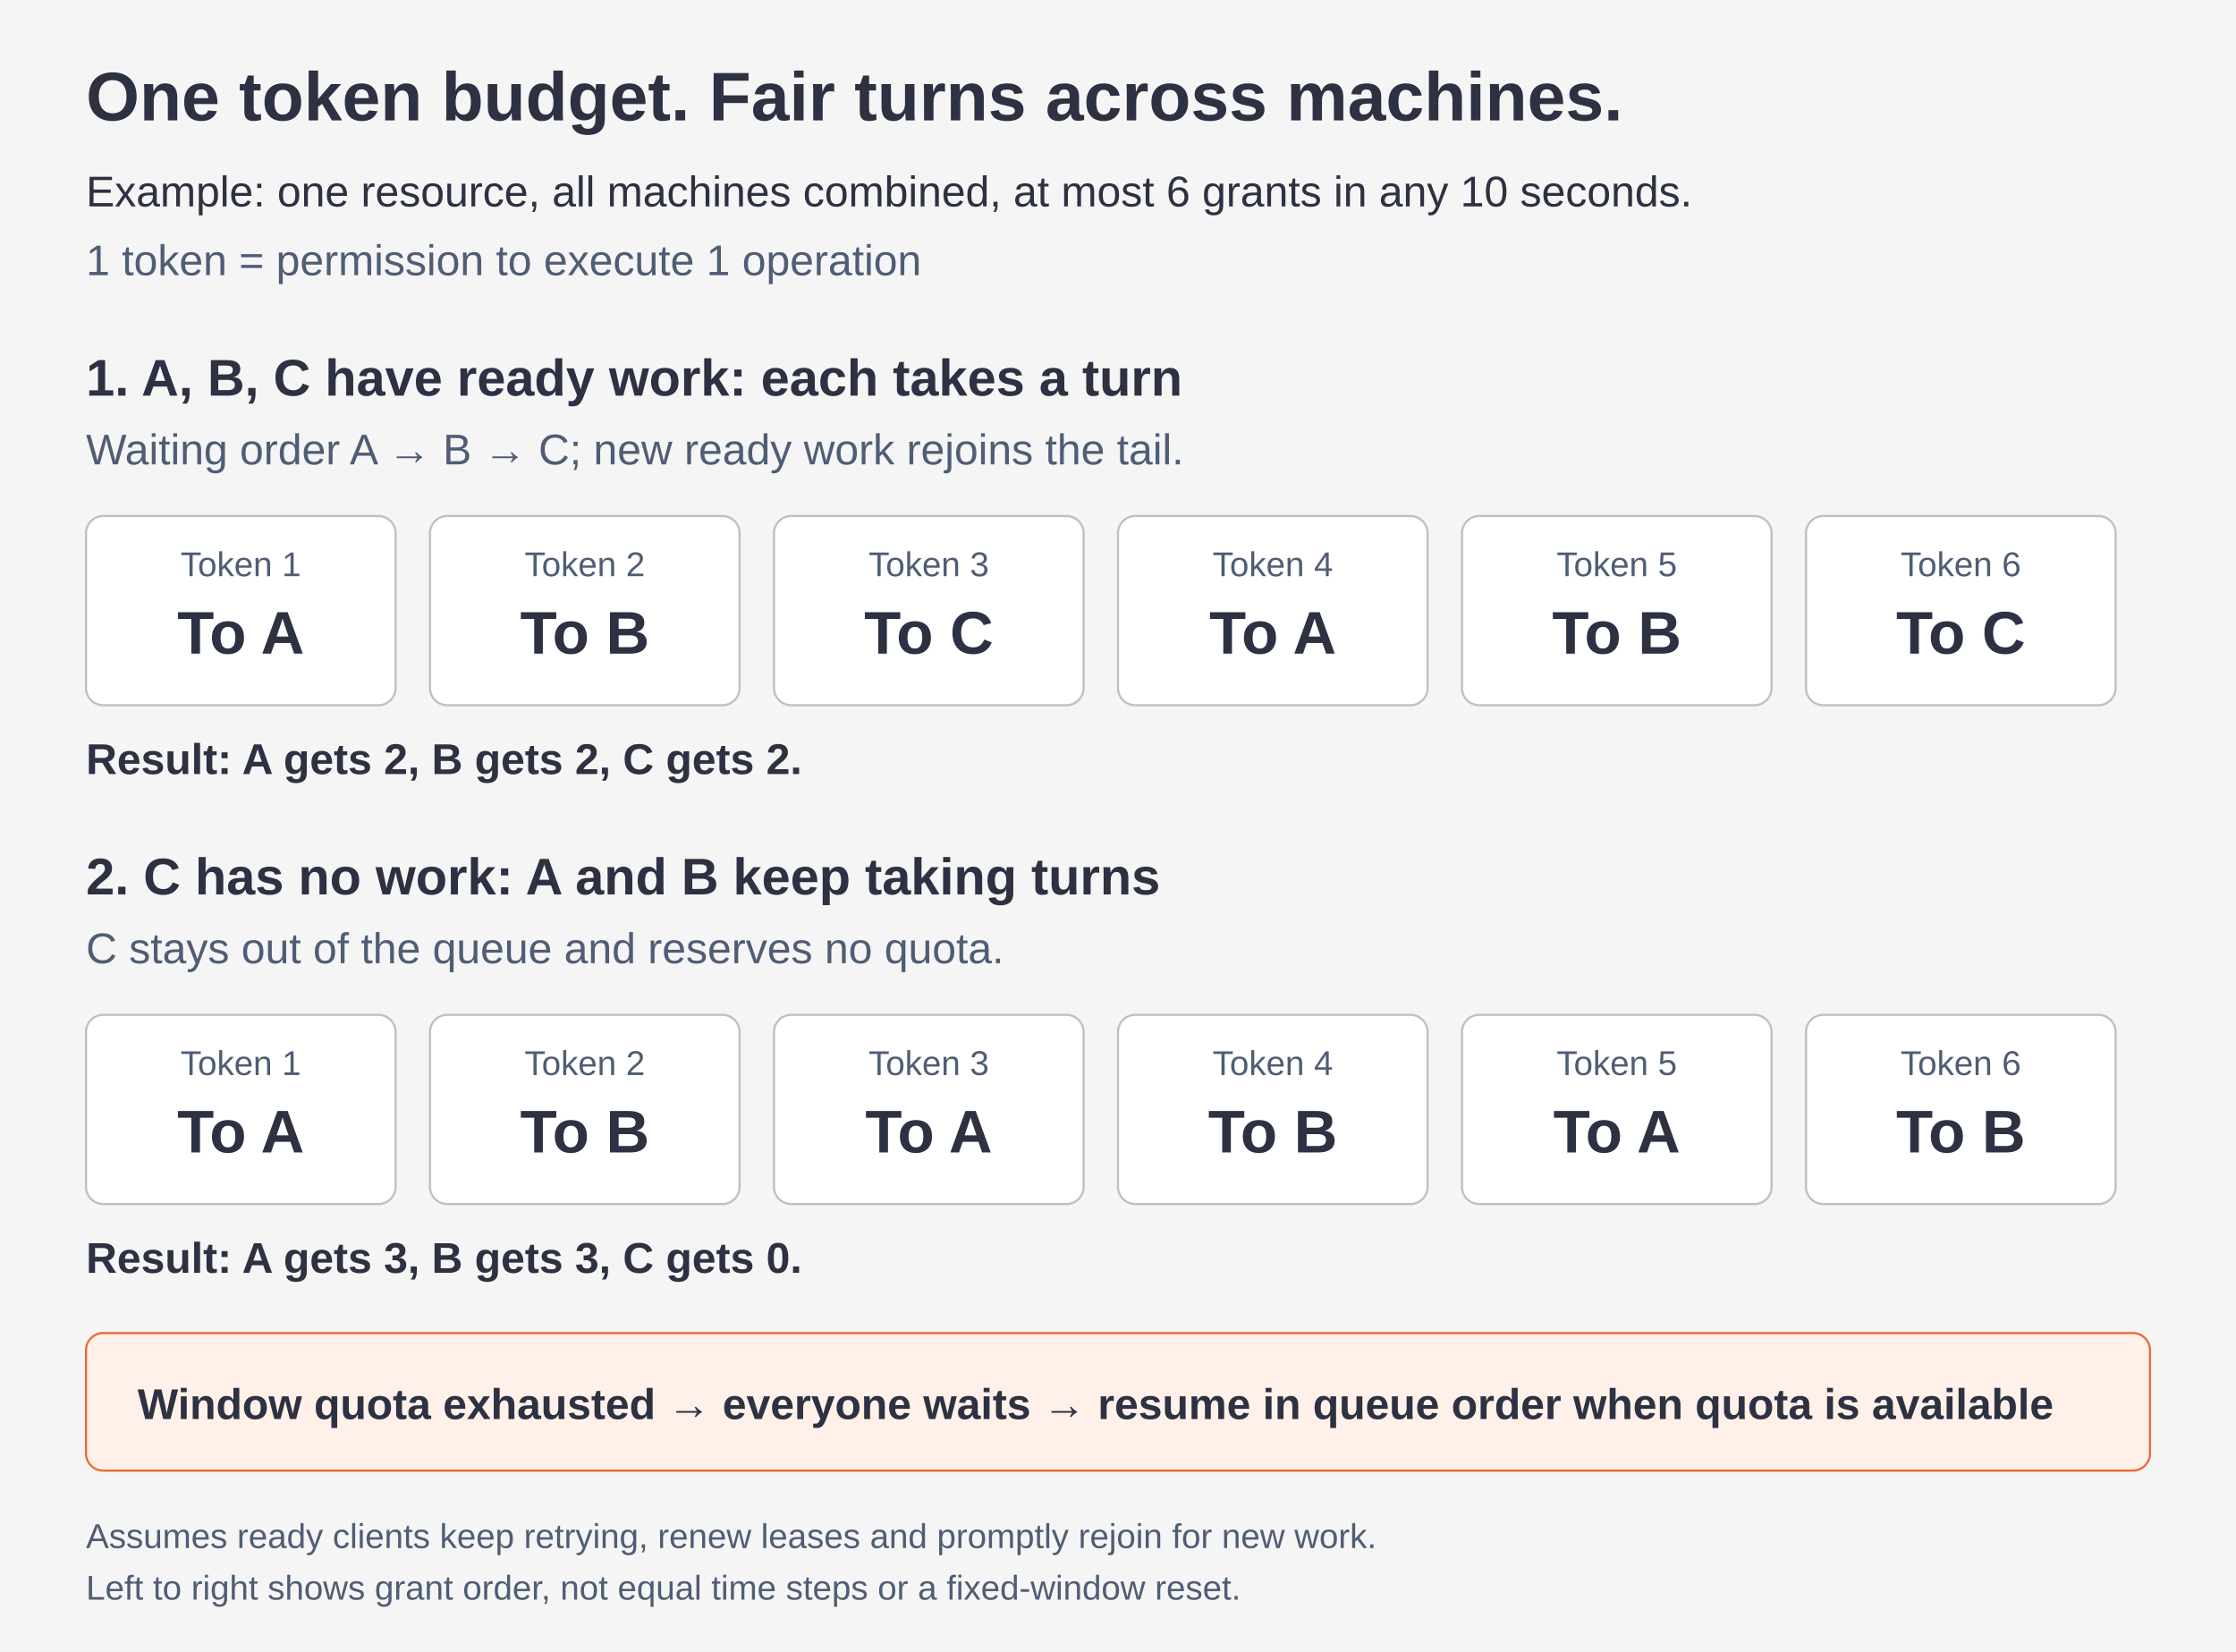
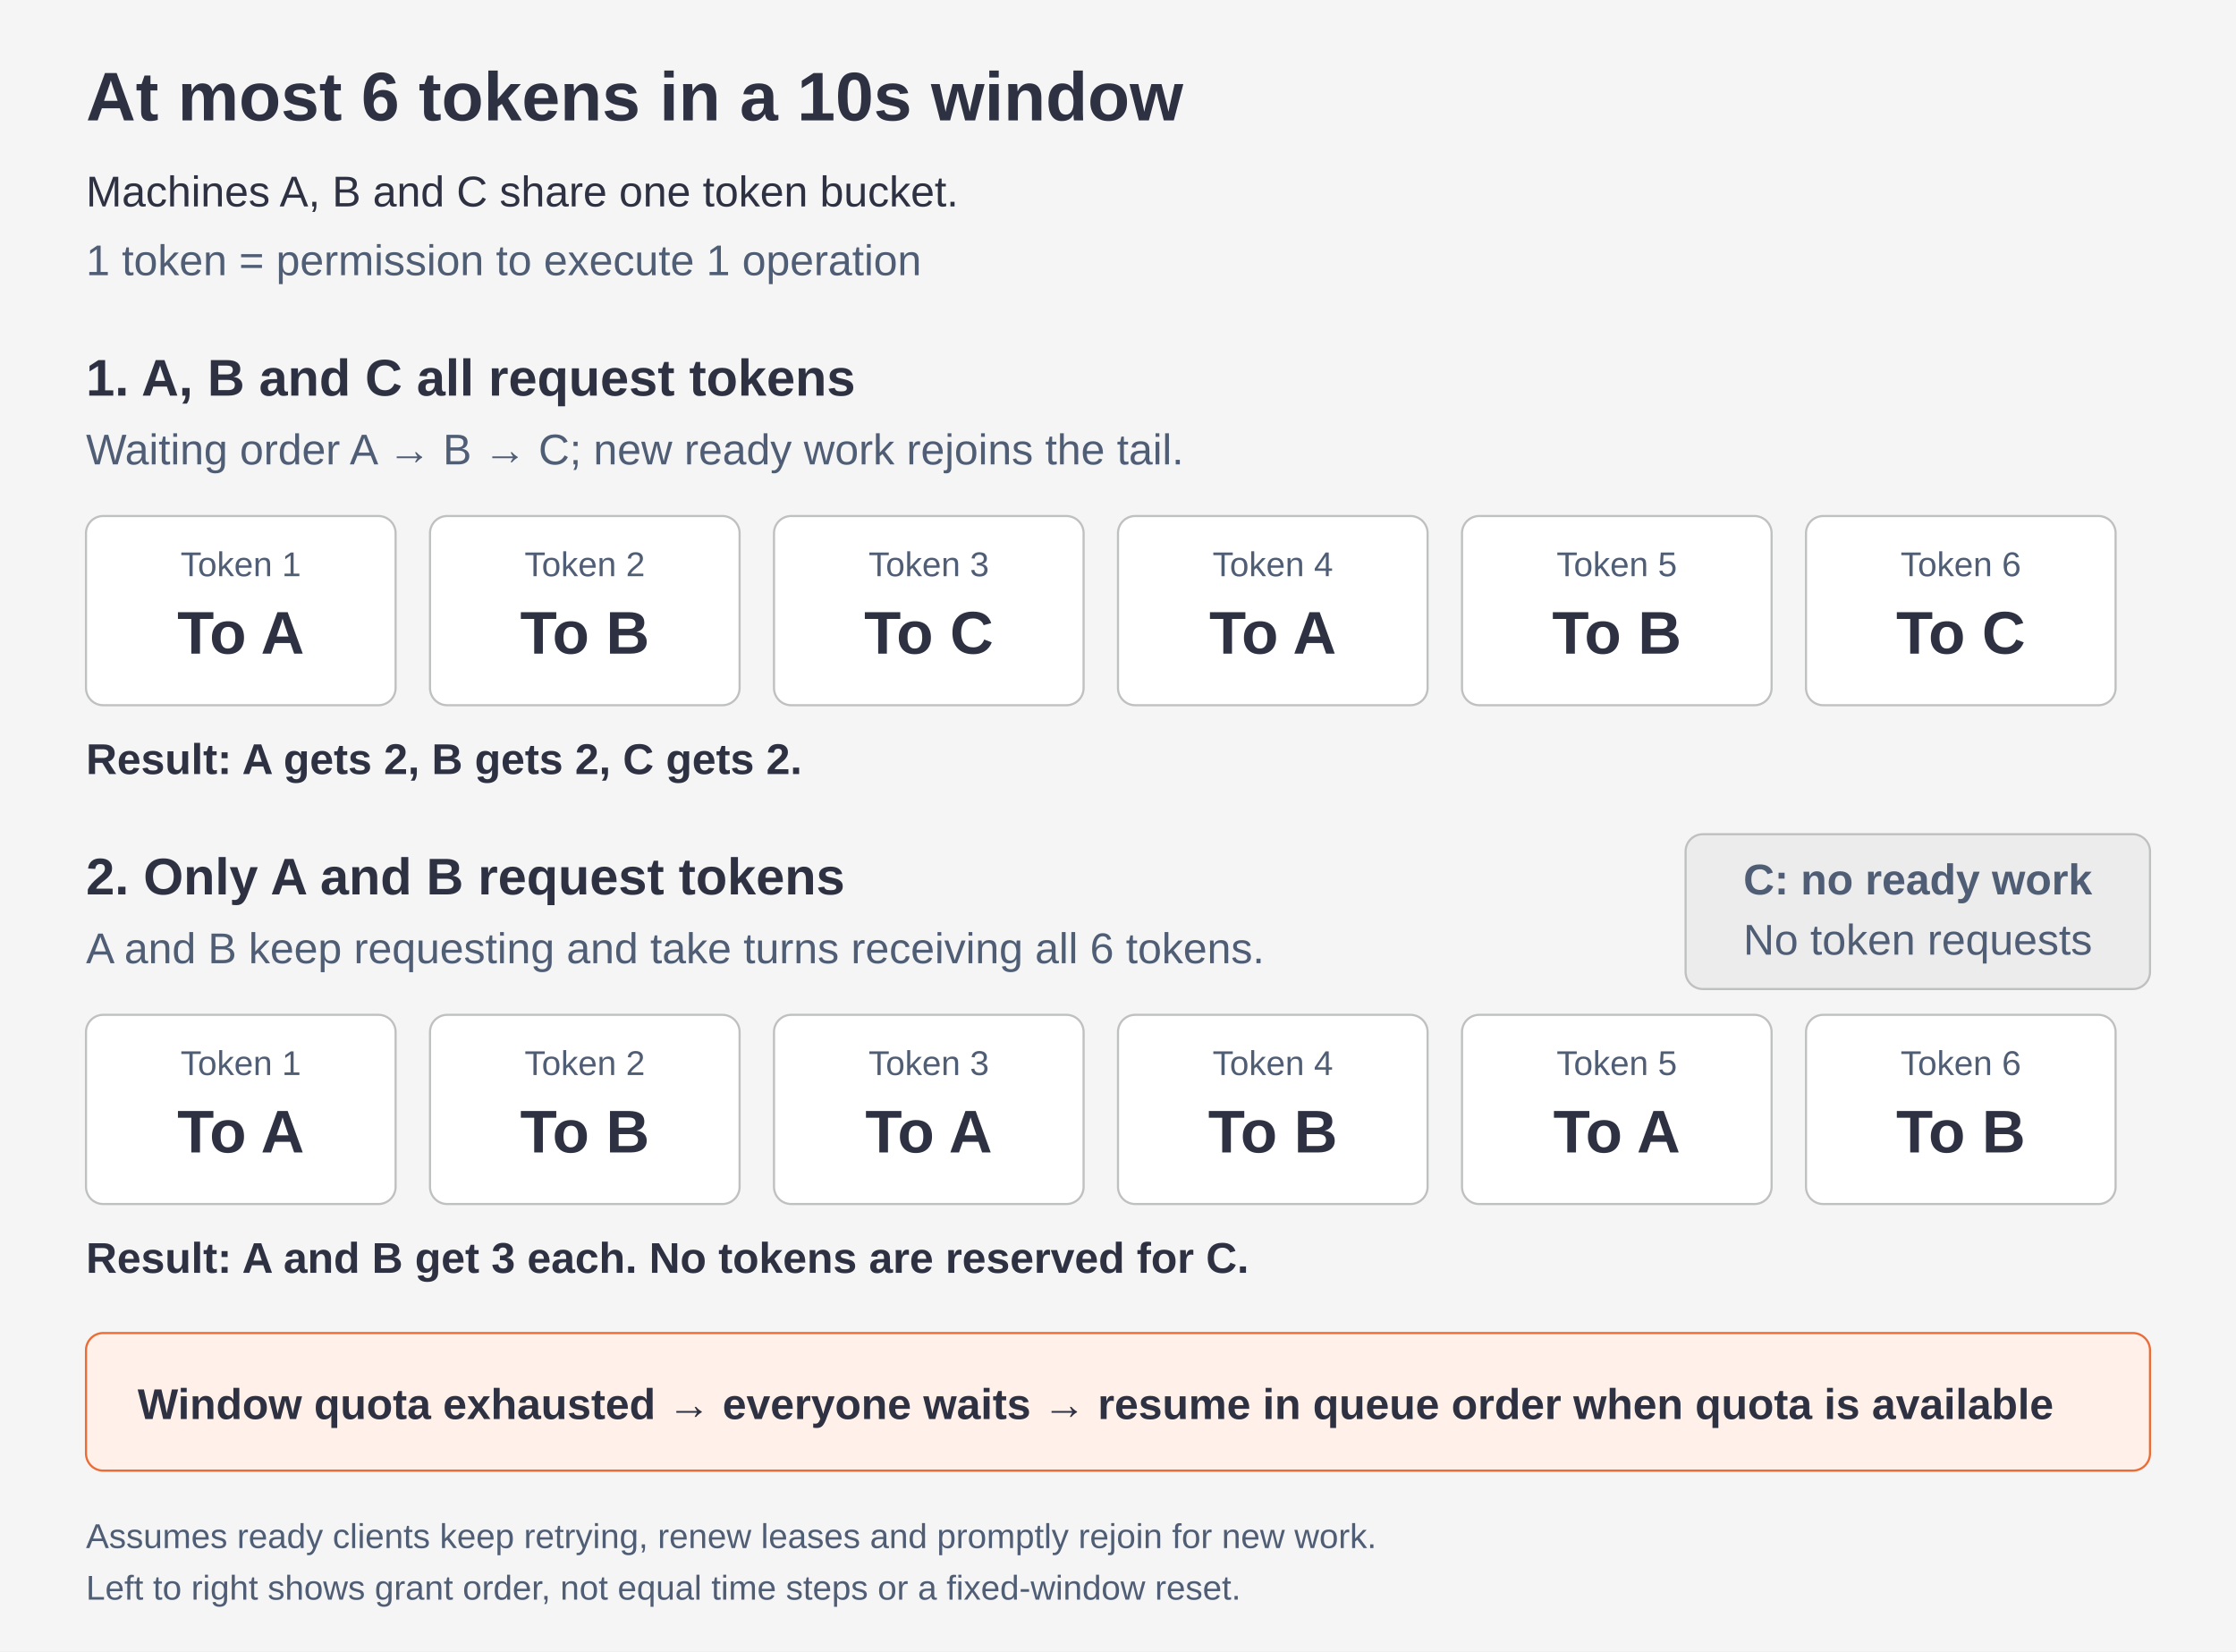
<svg xmlns="http://www.w3.org/2000/svg" width="1040" height="768" viewBox="0 0 1040 768" role="img" aria-labelledby="allocation-en-title allocation-en-desc">
  <rect width="1040" height="768" fill="#f5f5f5" />
  <g font-family="Geist, -apple-system, BlinkMacSystemFont, Arial, PingFang SC, Microsoft YaHei, sans-serif">
-     <text x="40" y="56" font-size="32" font-weight="600" fill="#2d3142" text-anchor="start">One token budget. Fair turns across machines.</text>
-     <text x="40" y="96" font-size="20" font-weight="400" fill="#2d3142" text-anchor="start">Example: one resource, all machines combined, at most 6 grants in any 10 seconds.</text>
+     <text x="40" y="56" font-size="32" font-weight="600" fill="#2d3142" text-anchor="start">At most 6 tokens in a 10s window</text>
+     <text x="40" y="96" font-size="20" font-weight="400" fill="#2d3142" text-anchor="start">Machines A, B and C share one token bucket.</text>
    <text x="40" y="128" font-size="20" font-weight="400" fill="#4f5d75" text-anchor="start">1 token = permission to execute 1 operation</text>
-     <text x="40" y="184" font-size="24" font-weight="600" fill="#2d3142" text-anchor="start">1. A, B, C have ready work: each takes a turn</text>
+     <text x="40" y="184" font-size="24" font-weight="600" fill="#2d3142" text-anchor="start">1. A, B and C all request tokens</text>
    <text x="40" y="216" font-size="20" font-weight="400" fill="#4f5d75" text-anchor="start">Waiting order A → B → C; new ready work rejoins the tail.</text>
    <rect x="40" y="240" width="144" height="88" rx="8" fill="#ffffff" stroke="#bfc0c0" />
    <text x="112" y="268" font-size="16" font-weight="400" fill="#4f5d75" text-anchor="middle">Token 1</text>
    <text x="112" y="304" font-size="28" font-weight="600" fill="#2d3142" text-anchor="middle">To A</text>
    <rect x="200" y="240" width="144" height="88" rx="8" fill="#ffffff" stroke="#bfc0c0" />
    <text x="272" y="268" font-size="16" font-weight="400" fill="#4f5d75" text-anchor="middle">Token 2</text>
    <text x="272" y="304" font-size="28" font-weight="600" fill="#2d3142" text-anchor="middle">To B</text>
    <rect x="360" y="240" width="144" height="88" rx="8" fill="#ffffff" stroke="#bfc0c0" />
    <text x="432" y="268" font-size="16" font-weight="400" fill="#4f5d75" text-anchor="middle">Token 3</text>
    <text x="432" y="304" font-size="28" font-weight="600" fill="#2d3142" text-anchor="middle">To C</text>
    <rect x="520" y="240" width="144" height="88" rx="8" fill="#ffffff" stroke="#bfc0c0" />
    <text x="592" y="268" font-size="16" font-weight="400" fill="#4f5d75" text-anchor="middle">Token 4</text>
    <text x="592" y="304" font-size="28" font-weight="600" fill="#2d3142" text-anchor="middle">To A</text>
    <rect x="680" y="240" width="144" height="88" rx="8" fill="#ffffff" stroke="#bfc0c0" />
    <text x="752" y="268" font-size="16" font-weight="400" fill="#4f5d75" text-anchor="middle">Token 5</text>
    <text x="752" y="304" font-size="28" font-weight="600" fill="#2d3142" text-anchor="middle">To B</text>
    <rect x="840" y="240" width="144" height="88" rx="8" fill="#ffffff" stroke="#bfc0c0" />
    <text x="912" y="268" font-size="16" font-weight="400" fill="#4f5d75" text-anchor="middle">Token 6</text>
    <text x="912" y="304" font-size="28" font-weight="600" fill="#2d3142" text-anchor="middle">To C</text>
    <text x="40" y="360" font-size="20" font-weight="600" fill="#2d3142" text-anchor="start">Result: A gets 2, B gets 2, C gets 2.</text>
-     <text x="40" y="416" font-size="24" font-weight="600" fill="#2d3142" text-anchor="start">2. C has no work: A and B keep taking turns</text>
-     <text x="40" y="448" font-size="20" font-weight="400" fill="#4f5d75" text-anchor="start">C stays out of the queue and reserves no quota.</text>
+     <text x="40" y="416" font-size="24" font-weight="600" fill="#2d3142" text-anchor="start">2. Only A and B request tokens</text>
+     <text x="40" y="448" font-size="20" font-weight="400" fill="#4f5d75" text-anchor="start">A and B keep requesting and take turns receiving all 6 tokens.</text>
+     <rect x="784" y="388" width="216" height="72" rx="8" fill="#ececec" stroke="#bfc0c0" />
+     <text x="892" y="416" font-size="20" font-weight="600" fill="#4f5d75" text-anchor="middle">C: no ready work</text>
+     <text x="892" y="444" font-size="20" font-weight="400" fill="#4f5d75" text-anchor="middle">No token requests</text>
    <rect x="40" y="472" width="144" height="88" rx="8" fill="#ffffff" stroke="#bfc0c0" />
    <text x="112" y="500" font-size="16" font-weight="400" fill="#4f5d75" text-anchor="middle">Token 1</text>
    <text x="112" y="536" font-size="28" font-weight="600" fill="#2d3142" text-anchor="middle">To A</text>
    <rect x="200" y="472" width="144" height="88" rx="8" fill="#ffffff" stroke="#bfc0c0" />
    <text x="272" y="500" font-size="16" font-weight="400" fill="#4f5d75" text-anchor="middle">Token 2</text>
    <text x="272" y="536" font-size="28" font-weight="600" fill="#2d3142" text-anchor="middle">To B</text>
    <rect x="360" y="472" width="144" height="88" rx="8" fill="#ffffff" stroke="#bfc0c0" />
    <text x="432" y="500" font-size="16" font-weight="400" fill="#4f5d75" text-anchor="middle">Token 3</text>
    <text x="432" y="536" font-size="28" font-weight="600" fill="#2d3142" text-anchor="middle">To A</text>
    <rect x="520" y="472" width="144" height="88" rx="8" fill="#ffffff" stroke="#bfc0c0" />
    <text x="592" y="500" font-size="16" font-weight="400" fill="#4f5d75" text-anchor="middle">Token 4</text>
    <text x="592" y="536" font-size="28" font-weight="600" fill="#2d3142" text-anchor="middle">To B</text>
    <rect x="680" y="472" width="144" height="88" rx="8" fill="#ffffff" stroke="#bfc0c0" />
    <text x="752" y="500" font-size="16" font-weight="400" fill="#4f5d75" text-anchor="middle">Token 5</text>
    <text x="752" y="536" font-size="28" font-weight="600" fill="#2d3142" text-anchor="middle">To A</text>
    <rect x="840" y="472" width="144" height="88" rx="8" fill="#ffffff" stroke="#bfc0c0" />
    <text x="912" y="500" font-size="16" font-weight="400" fill="#4f5d75" text-anchor="middle">Token 6</text>
    <text x="912" y="536" font-size="28" font-weight="600" fill="#2d3142" text-anchor="middle">To B</text>
-     <text x="40" y="592" font-size="20" font-weight="600" fill="#2d3142" text-anchor="start">Result: A gets 3, B gets 3, C gets 0.</text>
+     <text x="40" y="592" font-size="20" font-weight="600" fill="#2d3142" text-anchor="start">Result: A and B get 3 each. No tokens are reserved for C.</text>
    <rect x="40" y="620" width="960" height="64" rx="8" fill="#fff1e9" stroke="#eb6c36" />
    <text x="64" y="660" font-size="20" font-weight="600" fill="#2d3142" text-anchor="start">Window quota exhausted → everyone waits → resume in queue order when quota is available</text>
    <text x="40" y="720" font-size="16" font-weight="400" fill="#4f5d75" text-anchor="start">Assumes ready clients keep retrying, renew leases and promptly rejoin for new work.</text>
    <text x="40" y="744" font-size="16" font-weight="400" fill="#4f5d75" text-anchor="start">Left to right shows grant order, not equal time steps or a fixed-window reset.</text>
  </g>
</svg>
